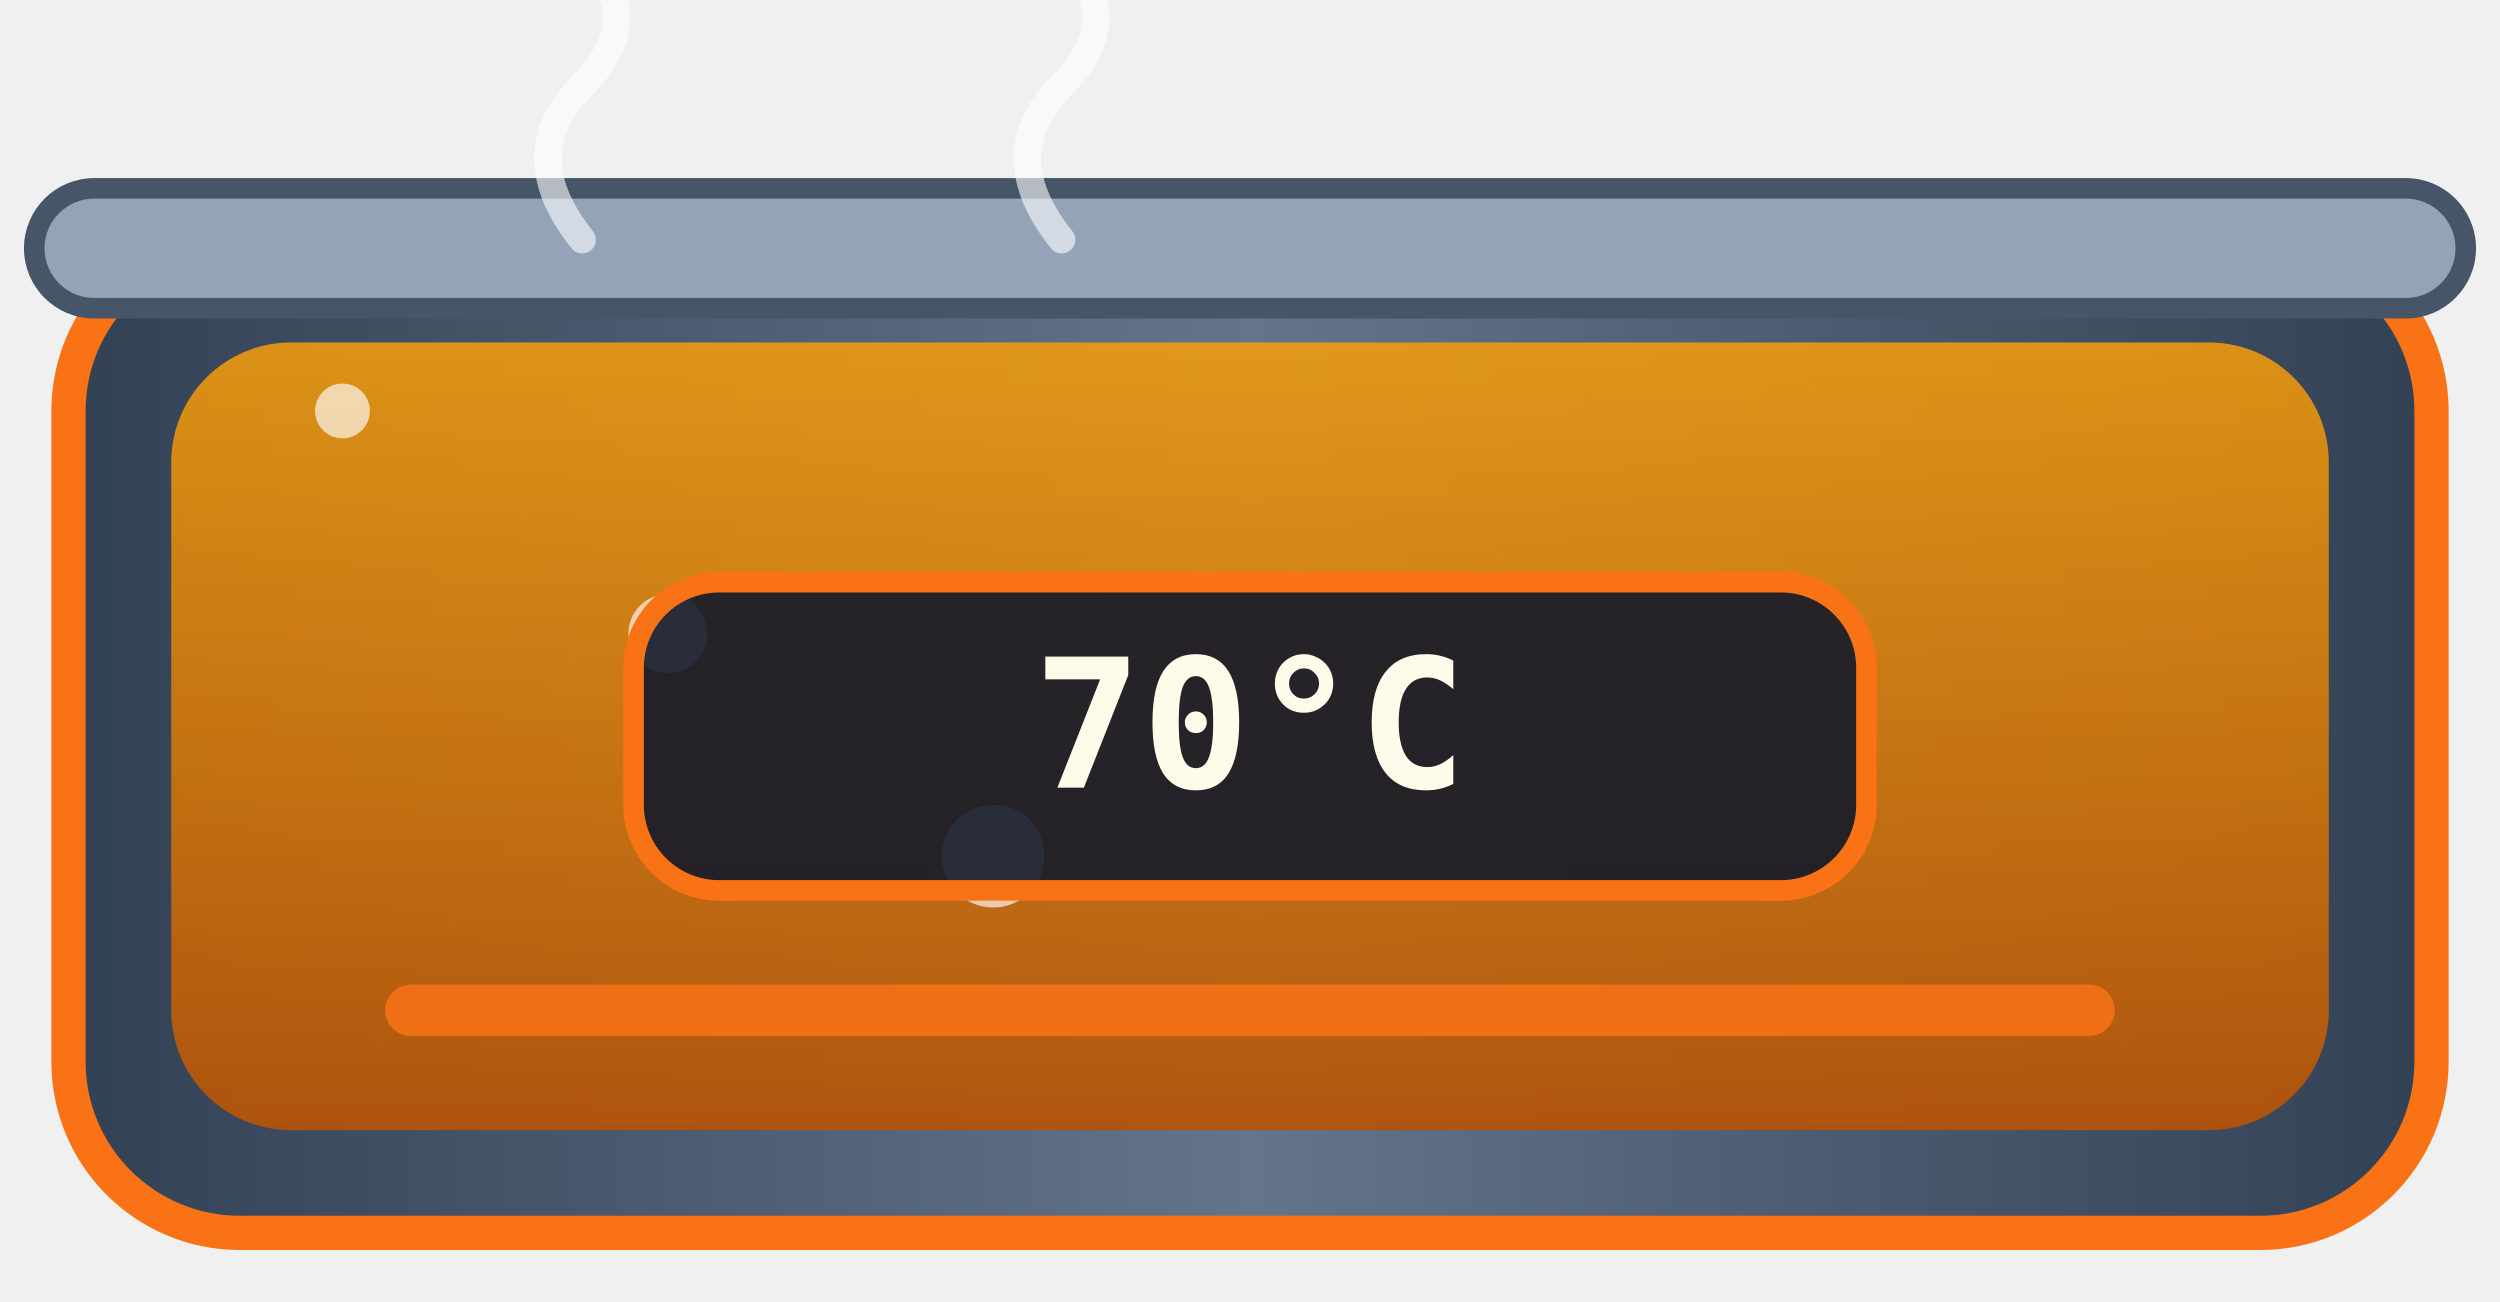
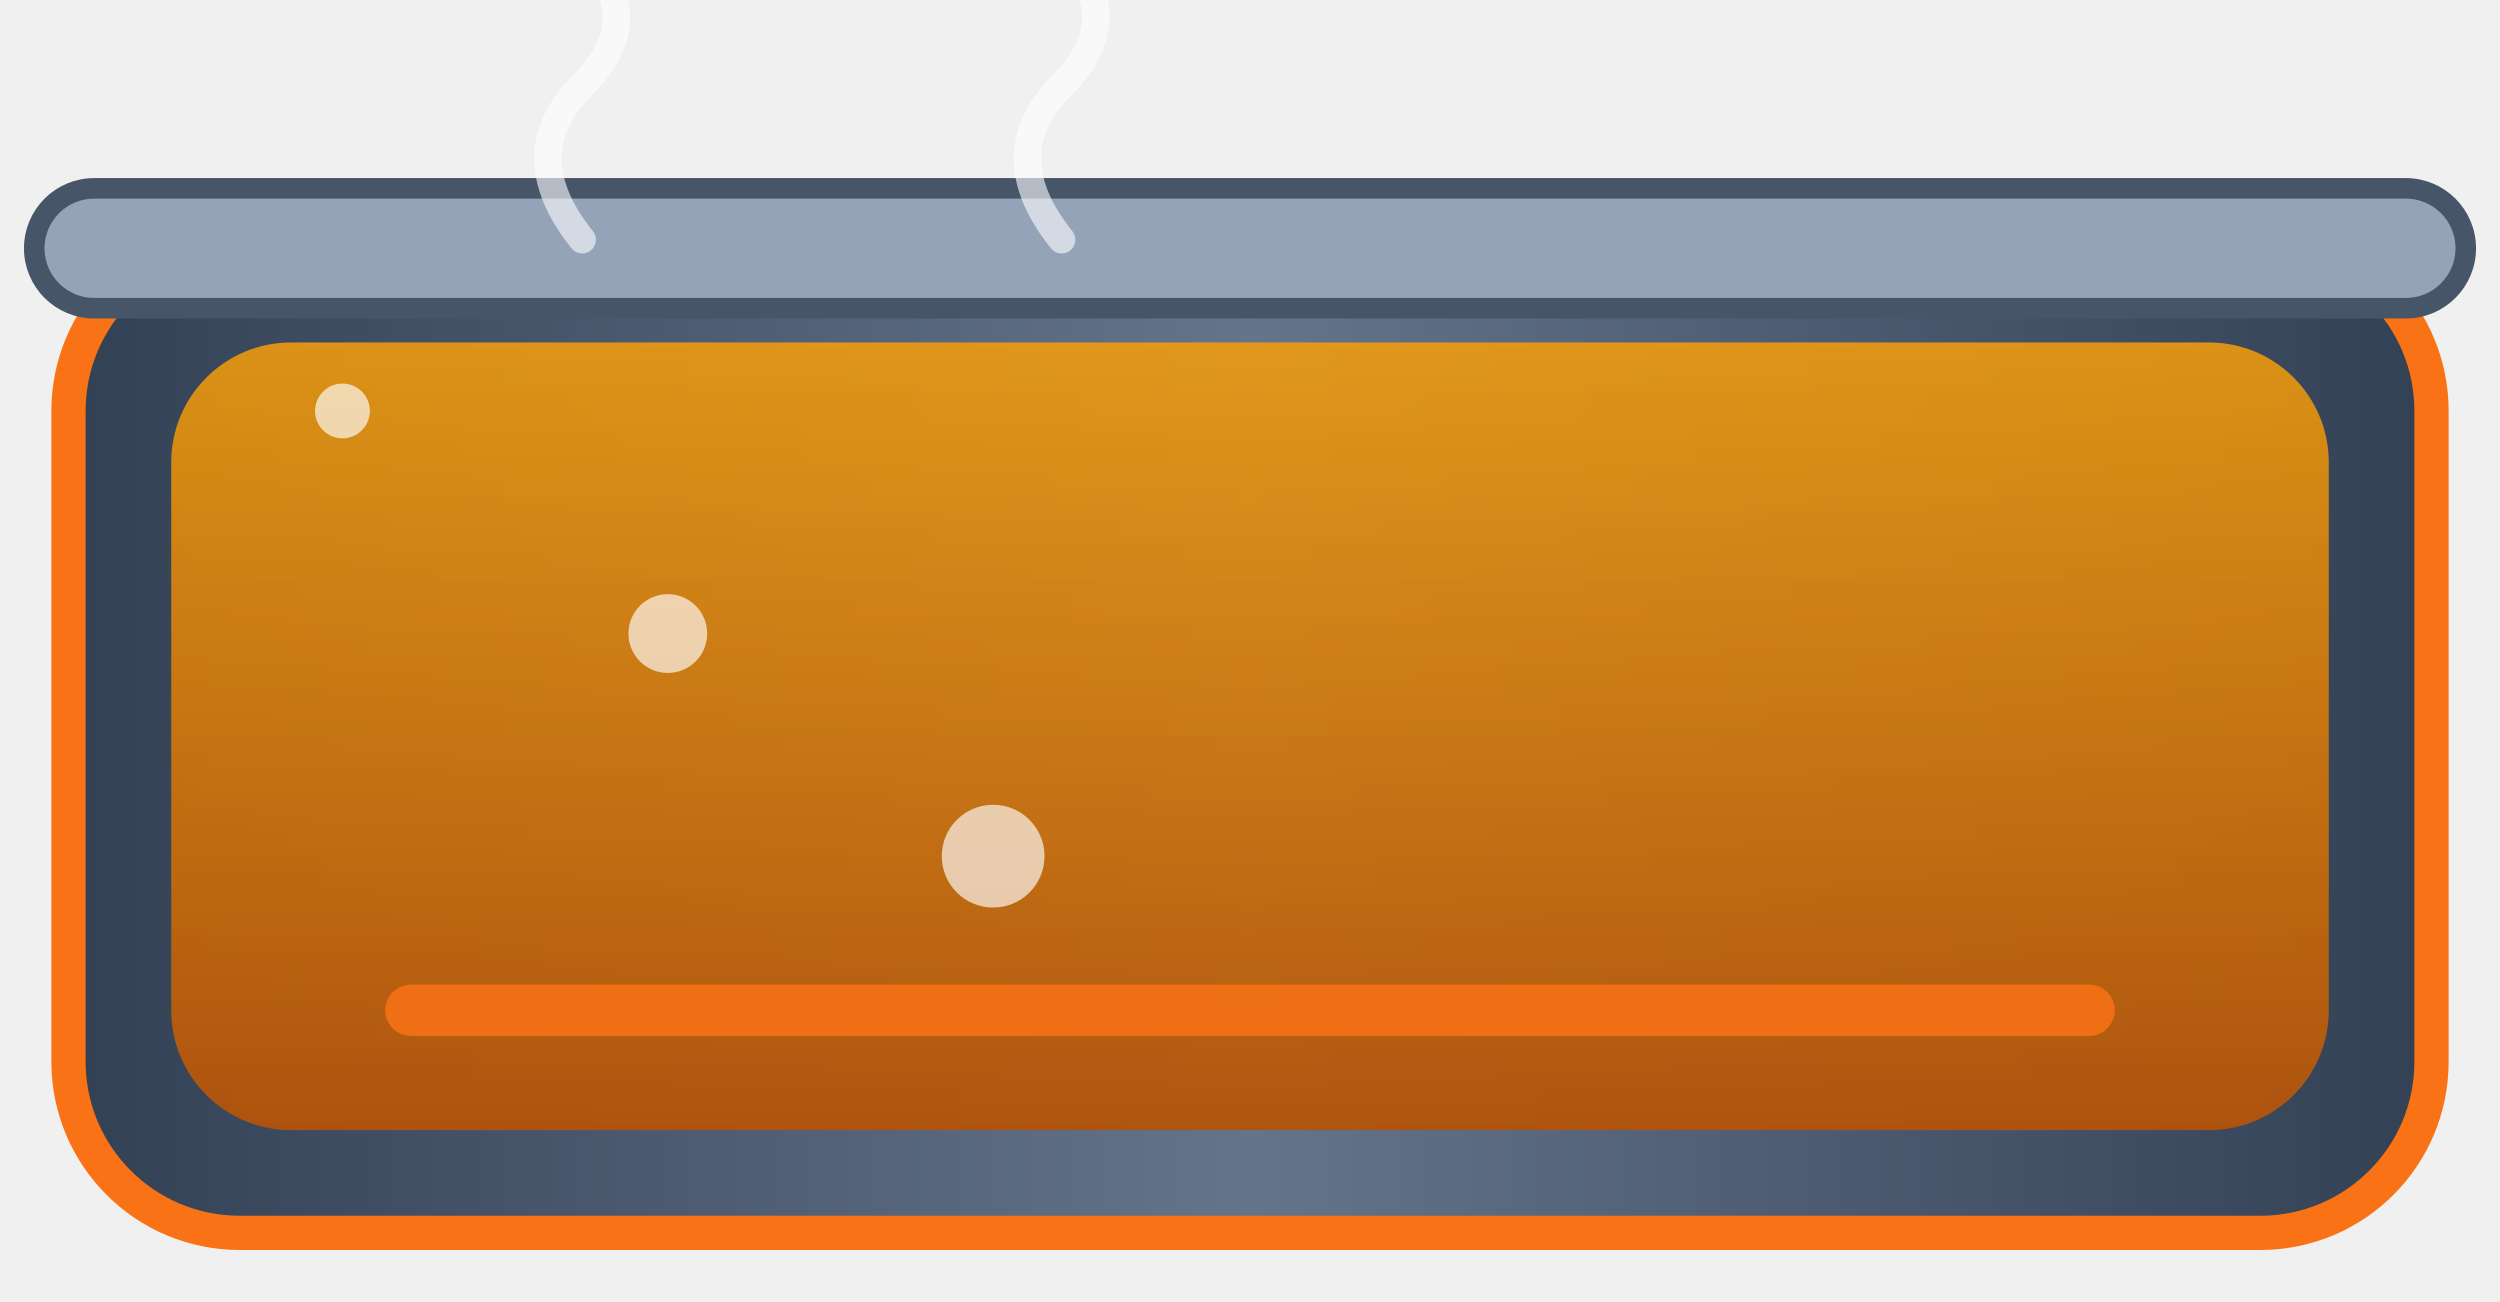
<svg xmlns="http://www.w3.org/2000/svg" viewBox="0 0 146 76">
  <defs>
    <linearGradient id="liq" x1="0" y1="0" x2="0" y2="1">
      <stop offset="0%" stop-color="#f59e0b" stop-opacity="0.86" />
      <stop offset="100%" stop-color="#b45309" stop-opacity="0.94" />
    </linearGradient>
    <linearGradient id="tub" x1="0" y1="0" x2="1" y2="0">
      <stop offset="0%" stop-color="#334155" />
      <stop offset="50%" stop-color="#64748b" />
      <stop offset="100%" stop-color="#334155" />
    </linearGradient>
  </defs>
  <rect x="4" y="14" width="138" height="58" rx="10" fill="url(#tub)" stroke="#f97316" stroke-width="2" />
  <rect x="10" y="20" width="126" height="46" rx="7" fill="url(#liq)" />
  <rect x="2" y="11" width="142" height="7" rx="3.5" fill="#94a3b8" stroke="#475569" stroke-width="1.2" />
  <circle cx="20" cy="24" r="1.6" fill="#ffffff" fill-opacity="0.65" />
  <circle cx="39" cy="37" r="2.3" fill="#ffffff" fill-opacity="0.65" />
  <circle cx="58" cy="50" r="3.0" fill="#ffffff" fill-opacity="0.65" />
  <path d="M24 59 H122" stroke="#f97316" stroke-width="3" stroke-linecap="round" stroke-opacity="0.85" />
  <path d="M34 14 q-4 -5 0 -9 q4 -4 0 -8" fill="none" stroke="#ffffff" stroke-opacity="0.6" stroke-width="1.6" stroke-linecap="round" />
  <path d="M62 14 q-4 -5 0 -9 q4 -4 0 -8" fill="none" stroke="#ffffff" stroke-opacity="0.6" stroke-width="1.6" stroke-linecap="round" />
-   <rect x="37" y="34" width="72" height="18" rx="5" fill="#0f172a" fill-opacity="0.88" stroke="#f97316" stroke-width="1.2" />
-   <text x="73" y="46" text-anchor="middle" font-family="ui-monospace,monospace" font-size="10.5" font-weight="bold" fill="#fffbeb">70°C</text>
</svg>
